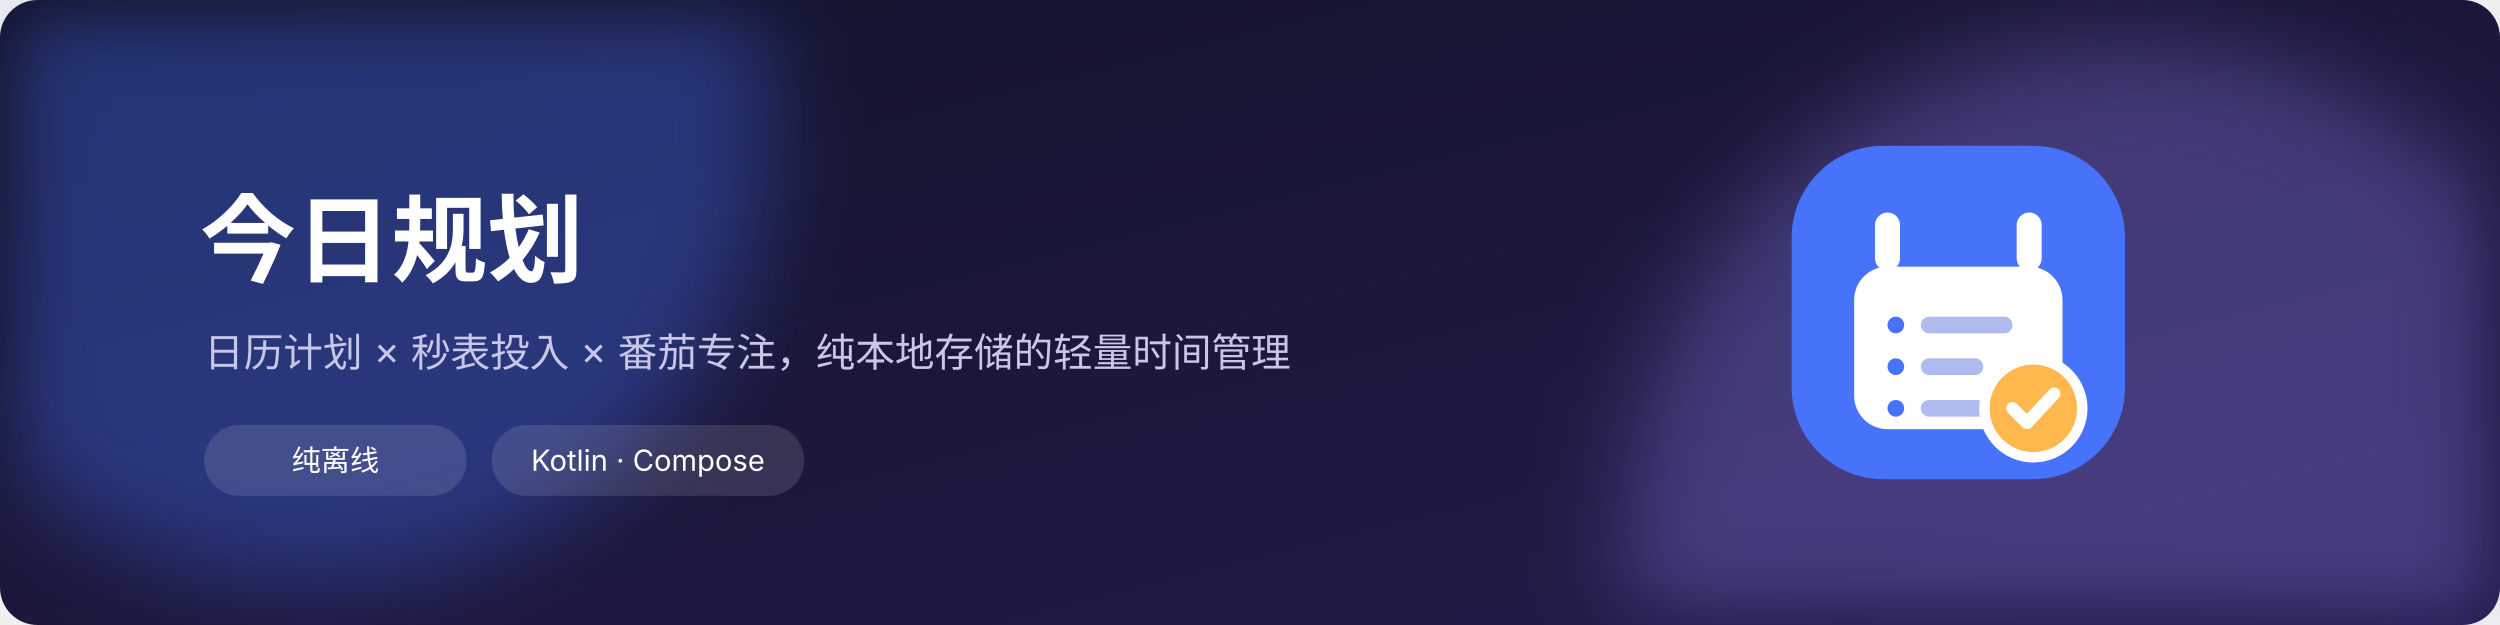
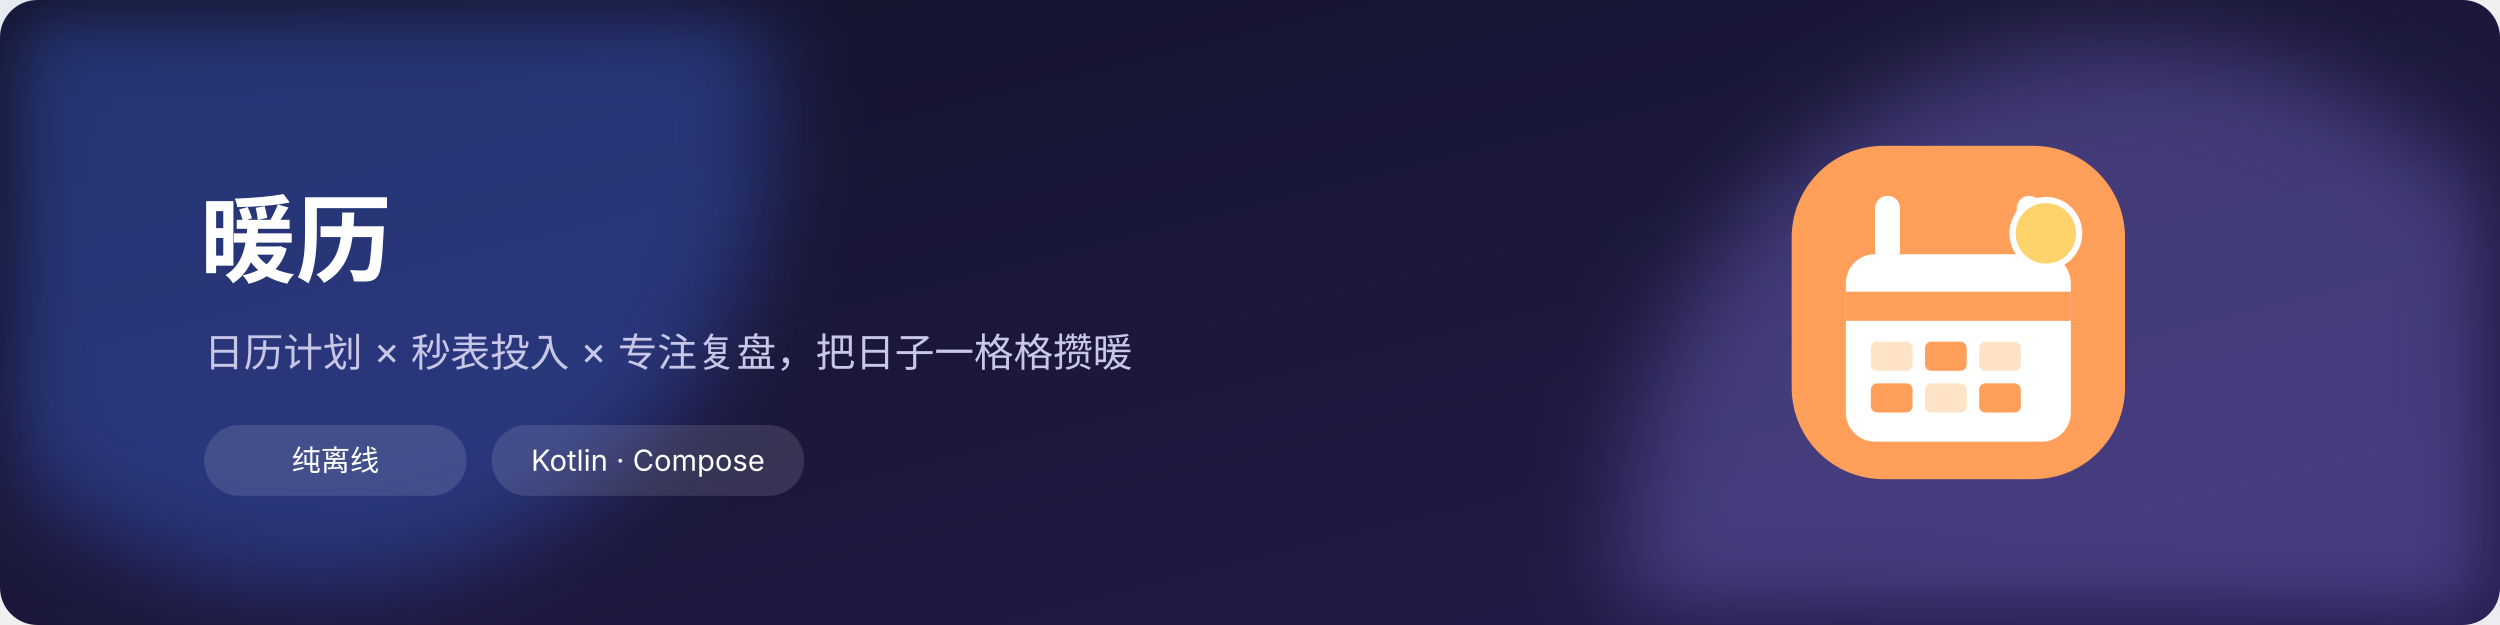
<svg xmlns="http://www.w3.org/2000/svg" width="1200" height="300" viewBox="0 0 1200 300" font-family="-apple-system, 'PingFang SC', sans-serif">
  <defs>
    <linearGradient id="cardBlue" x1="0" y1="0" x2="1" y2="1">
      <stop offset="0" stop-color="#4772FA" />
      <stop offset="1" stop-color="#2C3E9B" />
    </linearGradient>
    <linearGradient id="cardViolet" x1="0" y1="0" x2="1" y2="1">
      <stop offset="0" stop-color="#8E7BF0" />
      <stop offset="1" stop-color="#4B3A9E" />
    </linearGradient>
    <radialGradient id="halo" cx="50%" cy="50%" r="50%">
      <stop offset="0" stop-color="#9B8CFF" stop-opacity="0.30" />
      <stop offset="0.55" stop-color="#4772FA" stop-opacity="0.12" />
      <stop offset="1" stop-color="#FFFFFF" stop-opacity="0" />
    </radialGradient>
    <linearGradient id="bannerBg" x1="0" y1="0" x2="1" y2="1">
      <stop offset="0" stop-color="#12132A" />
      <stop offset="1" stop-color="#241C4D" />
    </linearGradient>
    <filter id="soft" x="-30%" y="-30%" width="160%" height="160%">
      <feGaussianBlur stdDeviation="22" />
    </filter>
  </defs>
  <rect width="1200" height="300" rx="18" fill="url(#bannerBg)" />
  <circle cx="150" cy="60" r="220" fill="#4772FA" opacity="0.35" filter="url(#soft)" />
  <circle cx="1020" cy="260" r="240" fill="#9B8CFF" opacity="0.30" filter="url(#soft)" />
-   <rect x="860" y="70" width="160" height="160" rx="44" fill="#4772FA" />
-   <path d="M900 108a6,6 0 0 1 12,0v16a6,6 0 0 1 -12,0z" fill="#FFFFFF" />
-   <path d="M968 108a6,6 0 0 1 12,0v16a6,6 0 0 1 -12,0z" fill="#FFFFFF" />
-   <path d="M906 128h68a16,16 0 0 1 16,16v46a16,16 0 0 1 -16,16h-68a16,16 0 0 1 -16,-16v-46a16,16 0 0 1 16,-16z" fill="#FFFFFF" />
-   <circle cx="910" cy="156" r="4" fill="#4772FA" />
-   <rect x="922" y="152" width="44" height="8" rx="4" fill="#AFBBEE" />
-   <circle cx="910" cy="176" r="4" fill="#4772FA" />
-   <rect x="922" y="172" width="30" height="8" rx="4" fill="#AFBBEE" />
-   <circle cx="910" cy="196" r="4" fill="#4772FA" />
-   <rect x="922" y="192" width="38" height="8" rx="4" fill="#AFBBEE" />
-   <circle cx="976" cy="196" r="26" fill="#FFFFFF" />
-   <circle cx="976" cy="196" r="21" fill="#FFB84D" />
-   <path d="M966 196l7 7l13 -14" fill="none" stroke="#FFFFFF" stroke-width="6" stroke-linecap="round" stroke-linejoin="round" />
-   <text x="96" y="132" font-size="46" font-weight="600" fill="#FFFFFF">今日规划</text>
-   <text x="98" y="176" font-size="19" fill="#C9C7E8">日历计划 × 秒表投入 × 番茄专注，纯本地存储的轻量时间管理</text>
+   <rect x="860" y="70" width="160" height="160" rx="44" fill="#FF9F5A" />
+   <path d="M900 100a6,6 0 0 1 12,0v20a6,6 0 0 1 -12,0z" fill="#FFFFFF" />
+   <path d="M968 100a6,6 0 0 1 12,0v20a6,6 0 0 1 -12,0z" fill="#FFFFFF" />
+   <path d="M900 122h80a14,14 0 0 1 14,14v62a14,14 0 0 1 -14,14h-80a14,14 0 0 1 -14,-14v-62a14,14 0 0 1 14,-14z" fill="#FFFFFF" />
+   <path d="M886 140h108v14h-108z" fill="#FF9F5A" />
+   <rect x="898" y="164" width="20" height="14" rx="3" fill="#FFE3C6" />
+   <rect x="924" y="164" width="20" height="14" rx="3" fill="#FF9F5A" />
+   <rect x="950" y="164" width="20" height="14" rx="3" fill="#FFE3C6" />
+   <rect x="898" y="184" width="20" height="14" rx="3" fill="#FF9F5A" />
+   <rect x="924" y="184" width="20" height="14" rx="3" fill="#FFE3C6" />
+   <rect x="950" y="184" width="20" height="14" rx="3" fill="#FF9F5A" />
+   <circle cx="982" cy="112" r="16" fill="#FFD36B" stroke="#FFFFFF" stroke-width="3" />
+   <text x="96" y="132" font-size="46" font-weight="600" fill="#FFFFFF">暖历</text>
+   <text x="98" y="176" font-size="19" fill="#C9C7E8">日历计划 × 秒表投入 × 专注复盘，把日子一格格攒暖</text>
  <rect x="98" y="204" width="126" height="34" rx="17" fill="#FFFFFF" fill-opacity="0.12" />
  <text x="161" y="226" font-size="14" fill="#FFFFFF" text-anchor="middle">纯离线</text>
  <rect x="236" y="204" width="150" height="34" rx="17" fill="#FFFFFF" fill-opacity="0.12" />
  <text x="311" y="226" font-size="14" fill="#FFFFFF" text-anchor="middle">Kotlin · Compose</text>
</svg>
